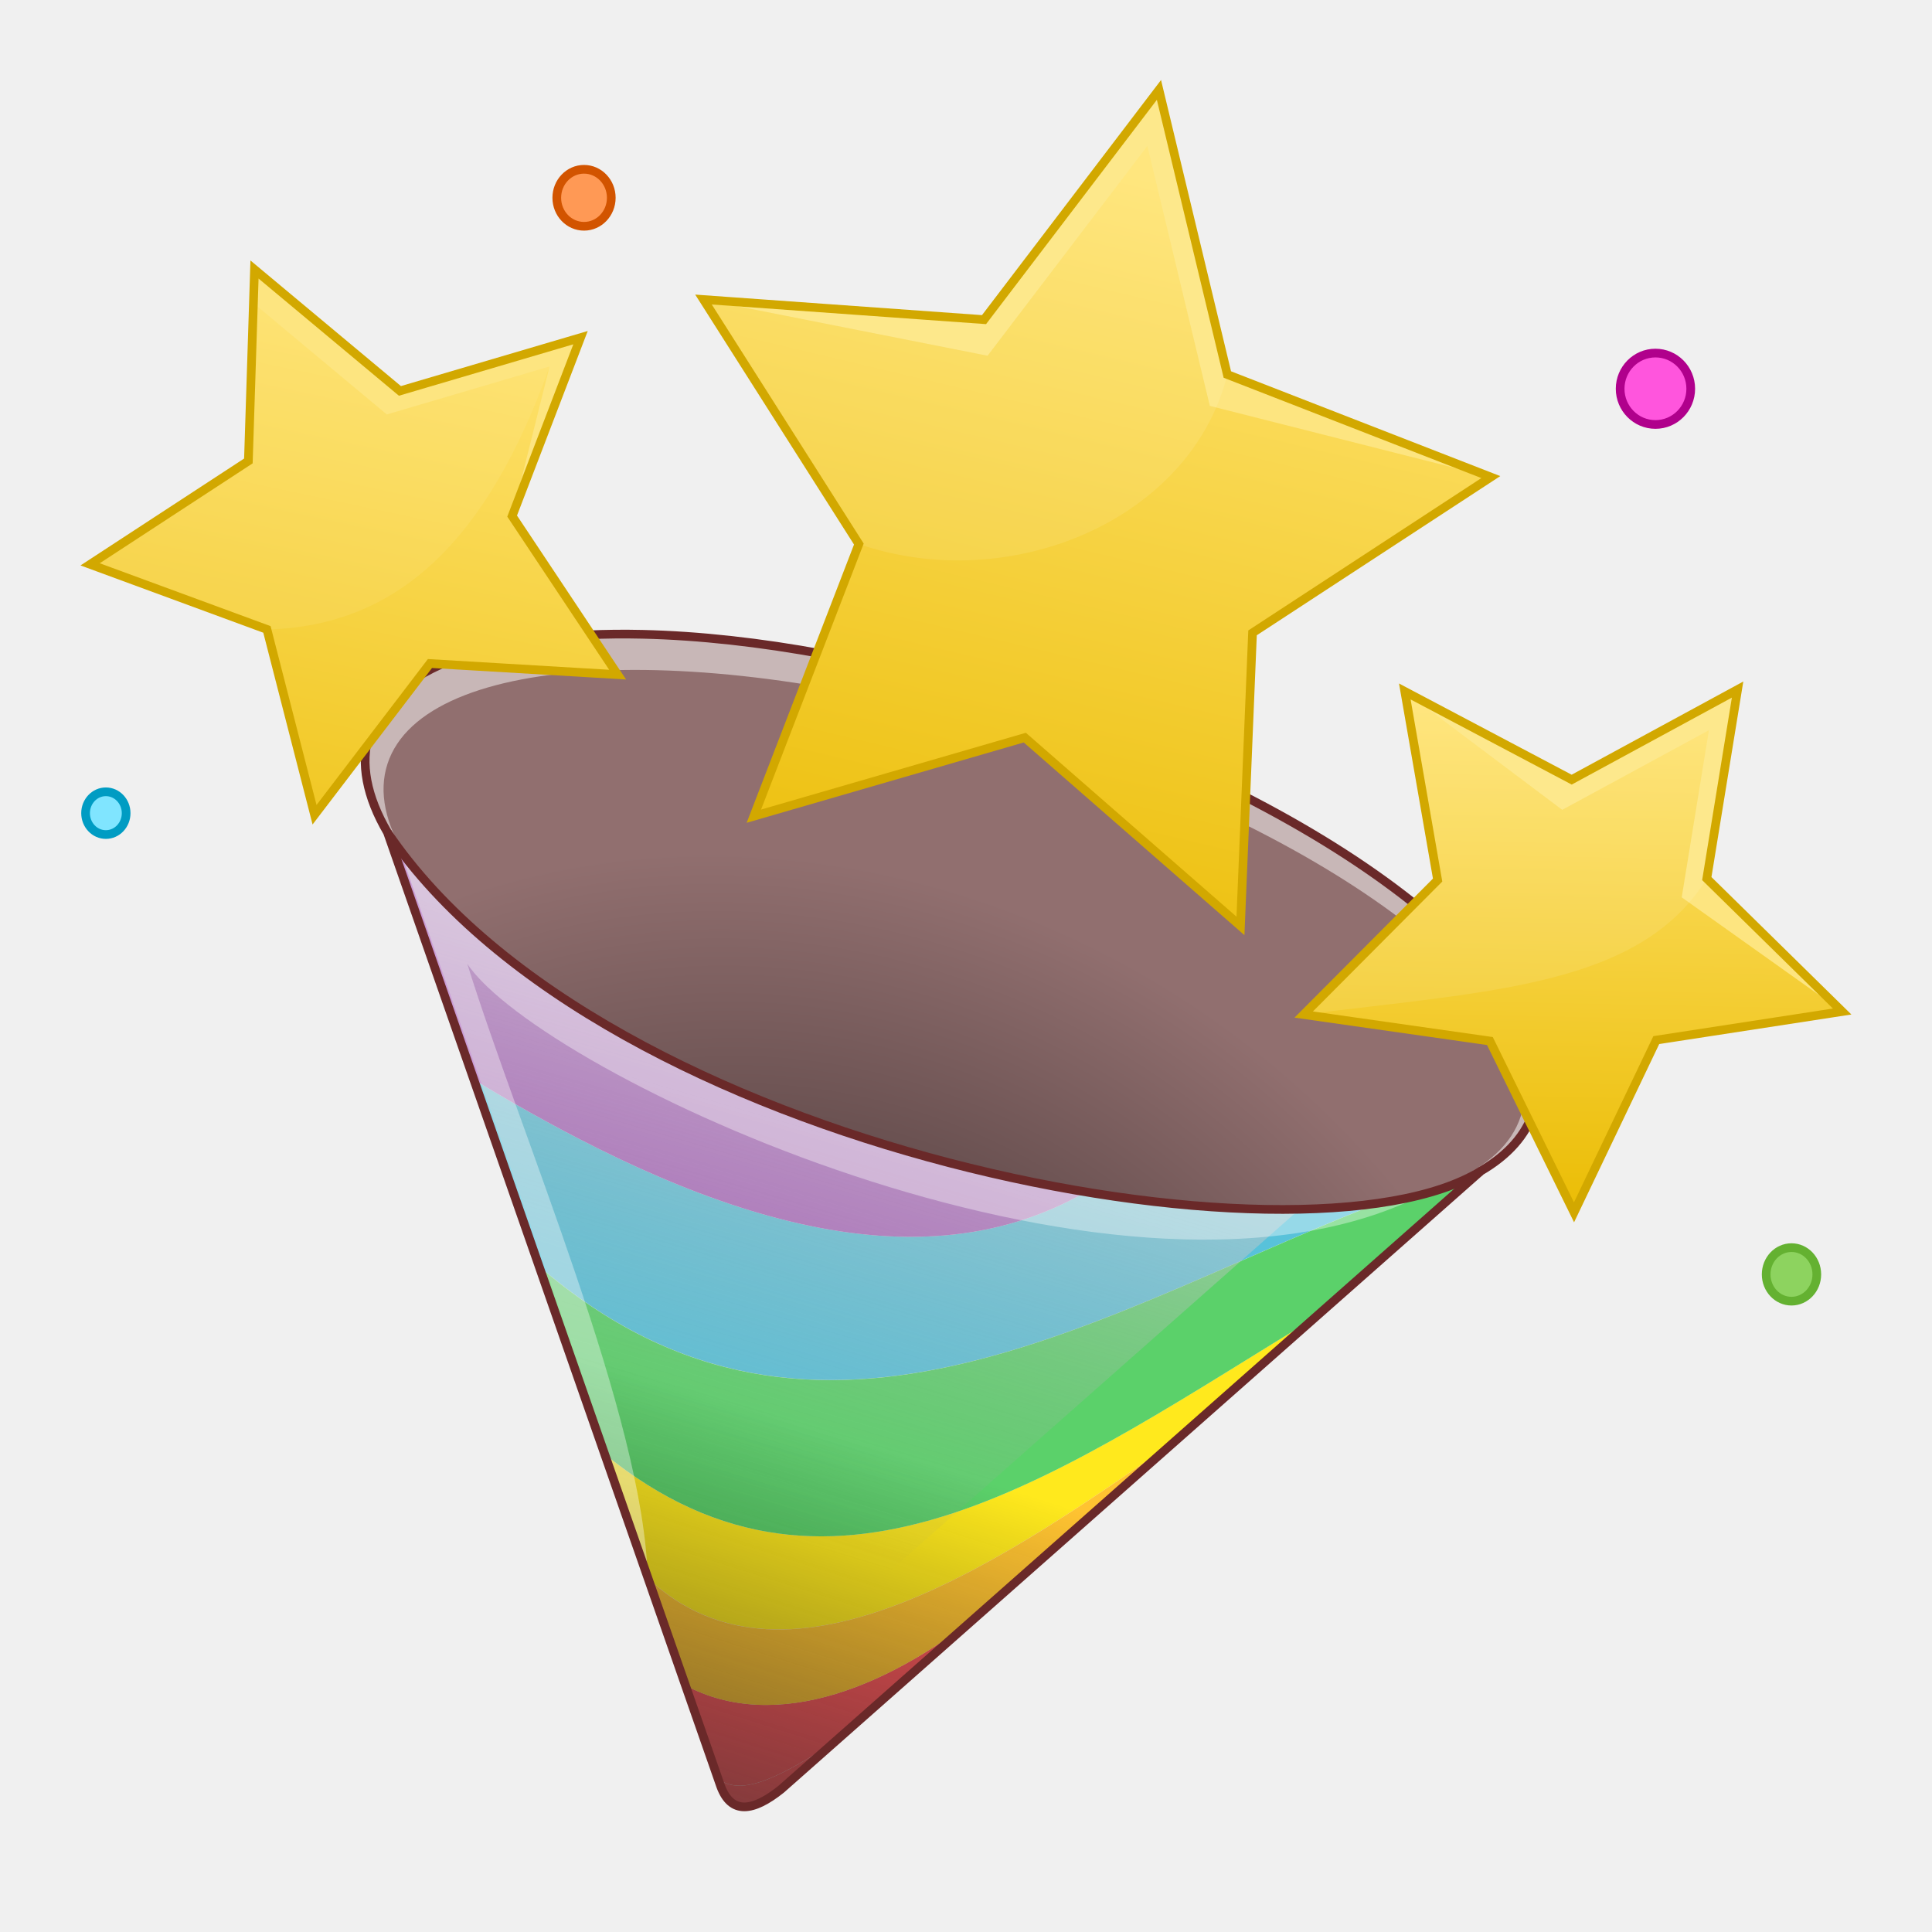
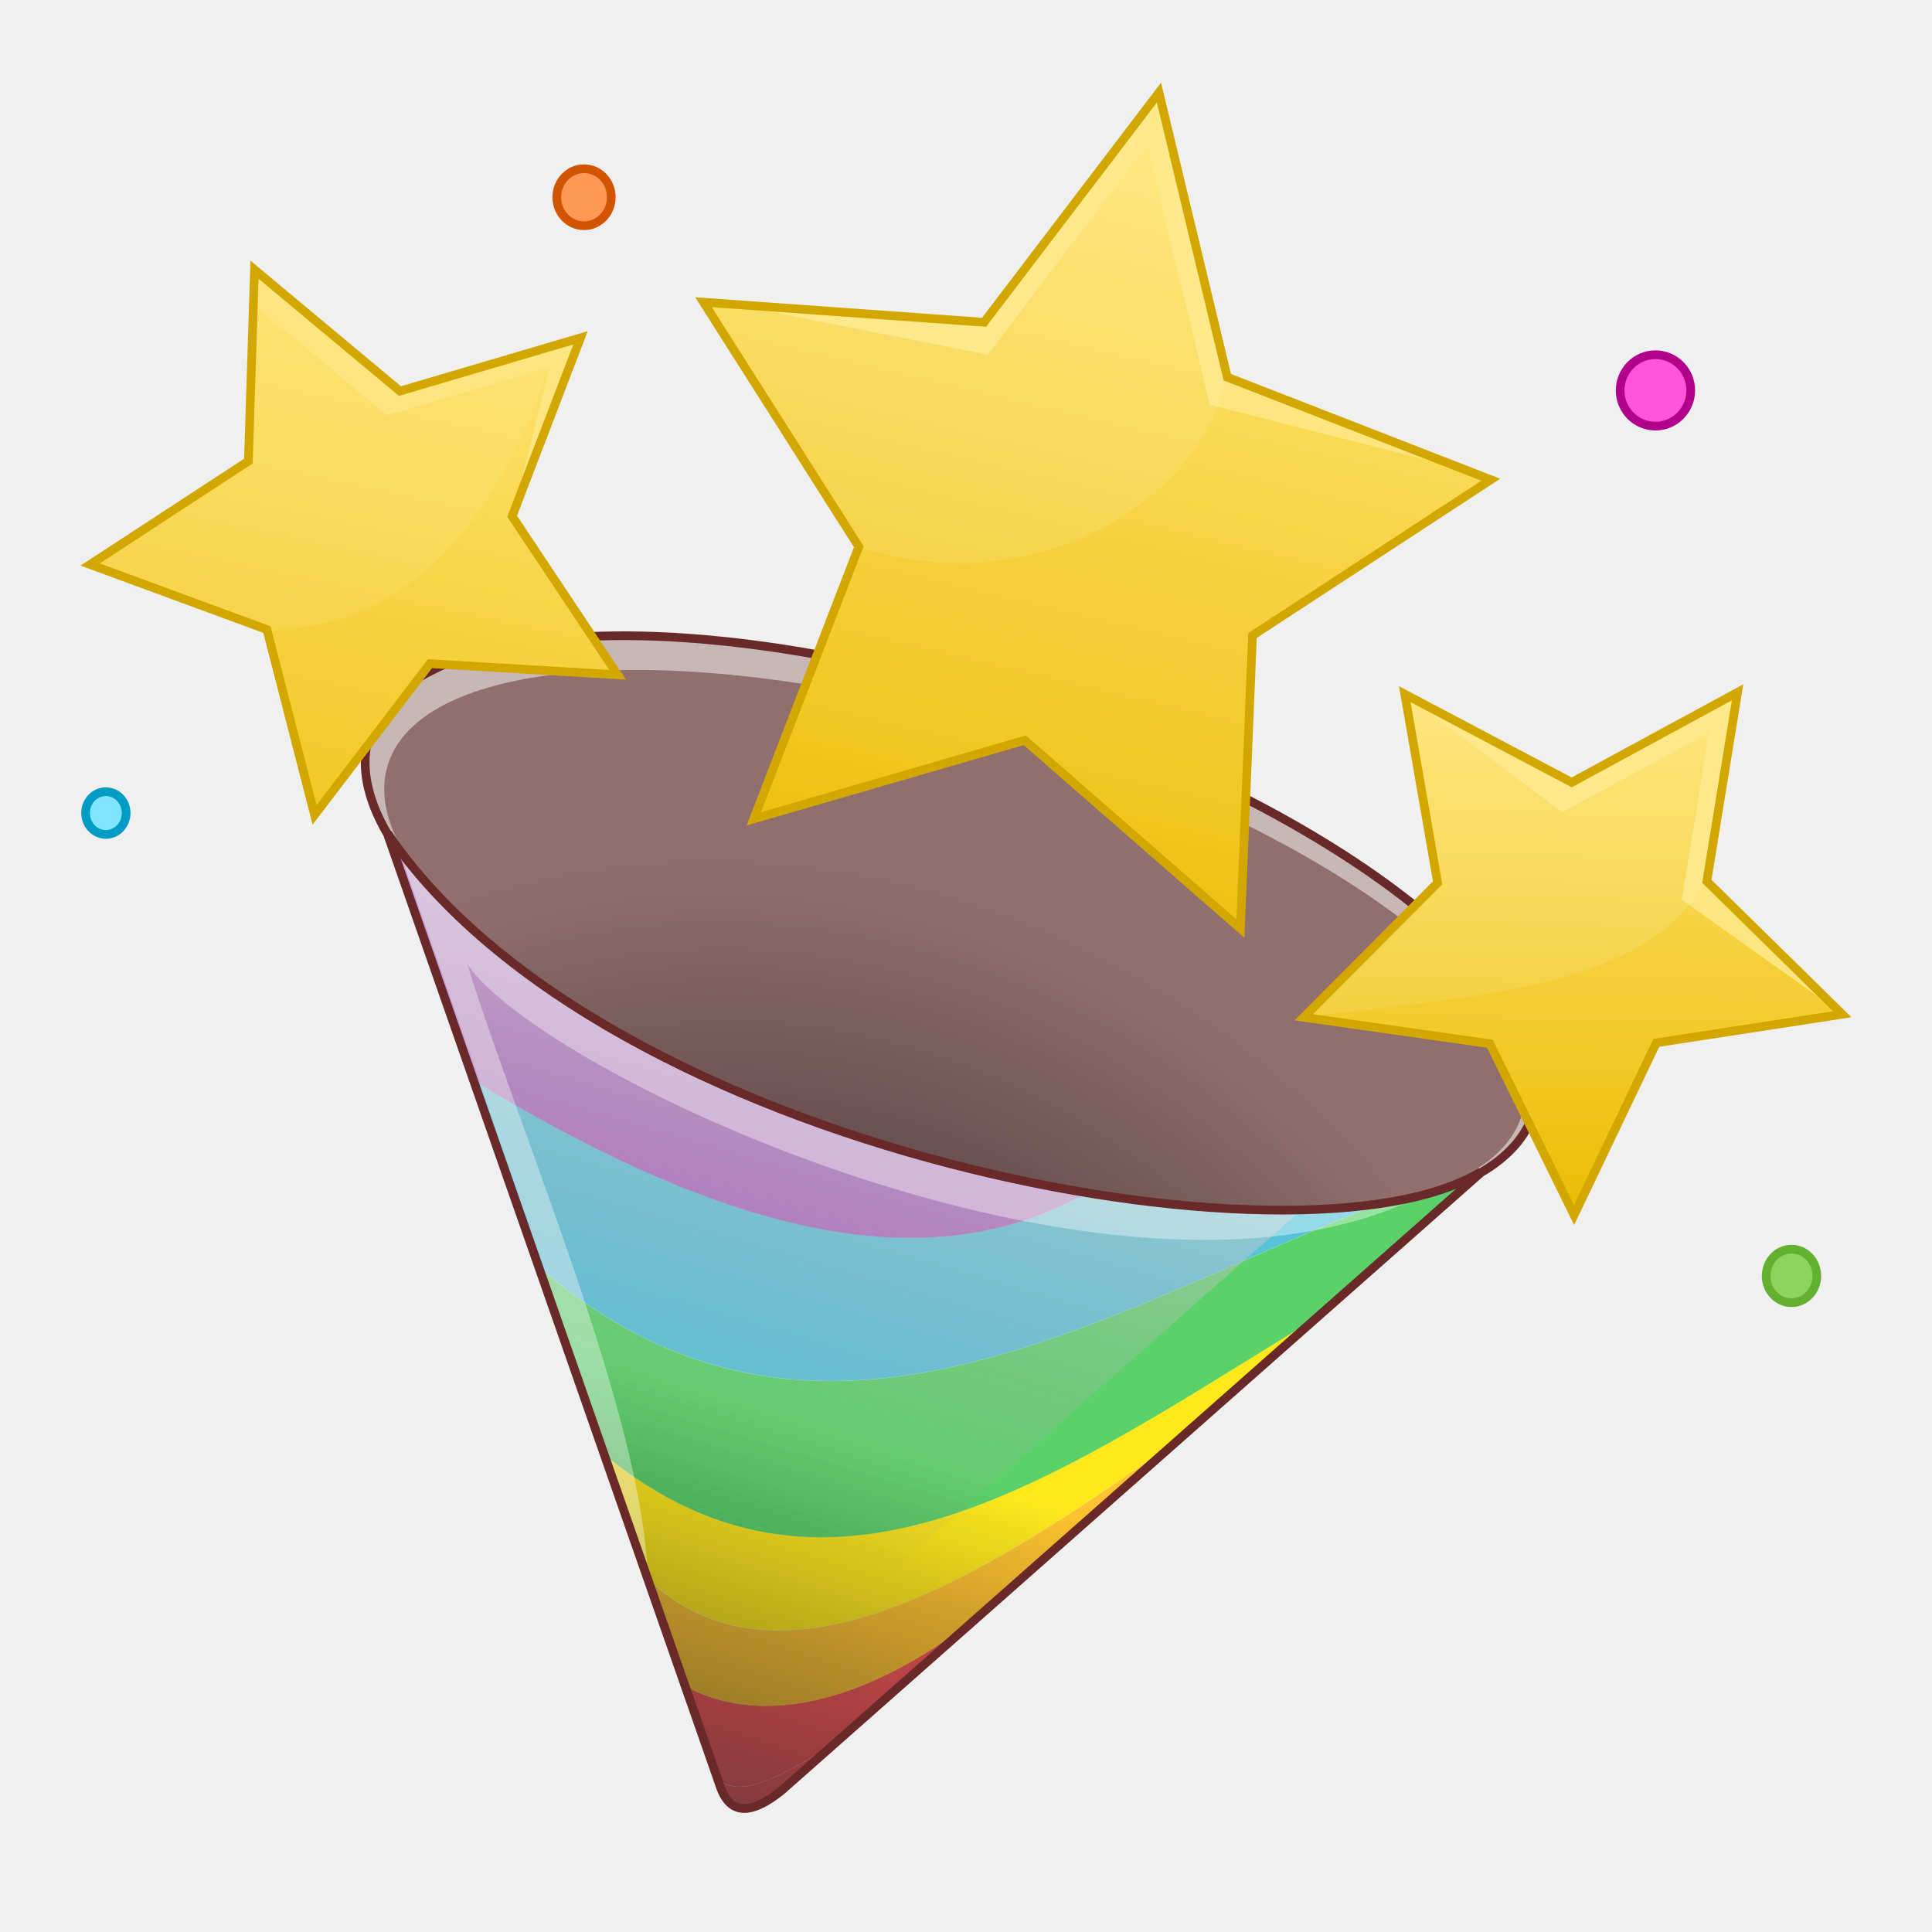
- <svg xmlns="http://www.w3.org/2000/svg" xmlns:xlink="http://www.w3.org/1999/xlink" width="48" height="48" viewBox="0 0 48 48" version="1.1" id="svg8">
-   <defs id="defs2">
-     <linearGradient xlink:href="#linearGradient1621" id="linearGradient1265-4-6" x1="87.17" y1="119.795" x2="115.912" y2="89.81" gradientUnits="userSpaceOnUse" gradientTransform="matrix(0.3971747,-0.2533276,0.2486386,0.4046648,-58.8075,1074.42)" />
-     <linearGradient id="linearGradient1621">
-       <stop id="stop1617" offset="0" style="stop-color:#eabb00;stop-opacity:1" />
-       <stop id="stop1619" offset="1" style="stop-color:#ffe371;stop-opacity:1" />
+ <svg xmlns="http://www.w3.org/2000/svg" xmlns:xlink="http://www.w3.org/1999/xlink" version="1.1" viewBox="0 0 48 48">
+   <defs>
+     <linearGradient id="c" x1="87.17" x2="115.91" y1="119.79" y2="89.81" gradientTransform="matrix(.39717 -.25333 .24864 .40466 -58.808 1074.4)" gradientUnits="userSpaceOnUse" xlink:href="#a" />
+     <linearGradient id="a">
+       <stop stop-color="#eabb00" offset="0" />
+       <stop stop-color="#ffe371" offset="1" />
    </linearGradient>
-     <linearGradient xlink:href="#linearGradient1621" id="linearGradient1242-4-3" gradientUnits="userSpaceOnUse" x1="116.084" y1="114.283" x2="103.307" y2="89.058" gradientTransform="matrix(0.4057879,0.2201685,-0.2160934,0.4134404,16.98305,1032.446)" />
-     <linearGradient xlink:href="#linearGradient1621" id="linearGradient1195-3-3" x1="105.048" y1="117.089" x2="109.195" y2="88.456" gradientUnits="userSpaceOnUse" gradientTransform="matrix(0.7081859,0.05878495,-0.05635575,0.7387121,-43.99615,1007.139)" />
-     <radialGradient xlink:href="#linearGradient1172" id="radialGradient905-0-8" cx="126.183" cy="138.748" fx="126.183" fy="138.748" r="29.199" gradientTransform="matrix(-0.03597025,-0.617601,0.6861758,0.02397678,271.8975,1132.868)" gradientUnits="userSpaceOnUse" />
-     <linearGradient id="linearGradient1172">
-       <stop style="stop-color:#241c1c;stop-opacity:1" offset="0" id="stop1168" />
-       <stop style="stop-color:#916f6f;stop-opacity:1" offset="1" id="stop1170" />
+     <linearGradient id="d" x1="116.08" x2="103.31" y1="114.28" y2="89.058" gradientTransform="matrix(.40579 .22017 -.21609 .41344 16.983 1032.4)" gradientUnits="userSpaceOnUse" xlink:href="#a" />
+     <linearGradient id="e" x1="105.05" x2="109.19" y1="117.09" y2="88.456" gradientTransform="matrix(.70819 .058785 -.056356 .73871 -43.996 1007.1)" gradientUnits="userSpaceOnUse" xlink:href="#a" />
+     <radialGradient id="b" cx="126.18" cy="138.75" r="29.199" gradientTransform="matrix(-.03597 -.6176 .68618 .023977 271.9 1132.9)" gradientUnits="userSpaceOnUse">
+       <stop stop-color="#241c1c" offset="0" />
+       <stop stop-color="#916f6f" offset="1" />
+     </radialGradient>
+     <linearGradient id="g" x1="72.094" x2="81.703" y1="157.68" y2="126.79" gradientTransform="matrix(.51987 0 0 .52967 -21.415 1043.1)" gradientUnits="userSpaceOnUse">
+       <stop stop-color="#424242" offset="0" />
+       <stop stop-opacity="0" offset="1" />
    </linearGradient>
-     <linearGradient xlink:href="#linearGradient1120" id="linearGradient1142-6-4" x1="72.094" y1="157.684" x2="81.703" y2="126.792" gradientUnits="userSpaceOnUse" gradientTransform="matrix(0.5198703,0,0,0.5296742,-21.41478,1043.073)" />
-     <linearGradient id="linearGradient1120">
-       <stop id="stop1116" offset="0" style="stop-color:#424242;stop-opacity:1" />
-       <stop id="stop1118" offset="1" style="stop-color:#000000;stop-opacity:0;" />
-     </linearGradient>
-     <linearGradient gradientTransform="matrix(0.5198703,0,0,0.5296742,-22.10518,1040.62)" xlink:href="#linearGradient864" id="linearGradient1142-7-4-8" x1="91.004" y1="95.026" x2="79.182" y2="135.988" gradientUnits="userSpaceOnUse" />
-     <linearGradient id="linearGradient864">
-       <stop style="stop-color:#ffffff;stop-opacity:1" offset="0" id="stop860" />
-       <stop style="stop-color:#999999;stop-opacity:0" offset="1" id="stop862" />
+     <linearGradient id="f" x1="91.004" x2="79.182" y1="95.026" y2="135.99" gradientTransform="matrix(.51987 0 0 .52967 -22.105 1040.6)" gradientUnits="userSpaceOnUse">
+       <stop stop-color="#fff" offset="0" />
+       <stop stop-color="#999" stop-opacity="0" offset="1" />
    </linearGradient>
  </defs>
-   <g id="layer1" transform="translate(0,-1074.52)">
-     <g transform="matrix(0.7793304,0,0,0.7905478,-92.94952,852.1859)" id="g1068-5">
-       <path id="path1049-6" d="m 154.197,312.953 0.01,5.557 c -5.673,3.467 -12.872,0.82 -19.852,-3.35 l 0.993,2.797 0.039,0.111 1.053,2.953 c 8.983,7.655 18.224,1.201 27.318,-2.178 v -2.975 z" style="fill:#58c2da;fill-opacity:1;stroke:none;stroke-width:1;stroke-linecap:butt;stroke-linejoin:miter;stroke-miterlimit:4;stroke-dasharray:none;stroke-opacity:1" />
-       <path id="path1047-2" d="m 161.32,322.574 c -8.098,4.84 -15.41,10.296 -22.799,4.345 l 1.397,3.909 c 4.503,4.212 11.55,-0.682 17.035,-4.449 z" style="fill:#ffe91d;fill-opacity:1;stroke:none;stroke-width:1;stroke-linecap:butt;stroke-linejoin:miter;stroke-miterlimit:4;stroke-dasharray:none;stroke-opacity:1" />
-       <path id="path815-3-3-9" d="m 150.941,331.613 c -3.211,2.658 -6.948,4.118 -9.836,2.586 l 1.027,2.902 0.014,0.025 c 0.774,0.622 2.043,-0.074 3.879,-1.23 z" style="fill:#ff575a;fill-opacity:1;stroke:none;stroke-width:1;stroke-linecap:butt;stroke-linejoin:miter;stroke-miterlimit:4;stroke-dasharray:none;stroke-opacity:1" />
-       <path id="path1049-3-1" d="m 131.072,305.898 3.283,9.262 c 6.98,4.169 14.177,6.818 19.85,3.351 l -0.01,-5.559 z" style="fill:#ab63be;fill-opacity:1;stroke:none;stroke-width:1;stroke-linecap:butt;stroke-linejoin:miter;stroke-miterlimit:4;stroke-dasharray:none;stroke-opacity:1" />
-       <path id="path1047-6-2" d="m 163.756,315.871 v 2.975 c -9.094,3.378 -18.335,9.833 -27.318,2.178 v 0 l 2.084,5.895 c 7.39,5.951 14.699,0.498 22.797,-4.343 h 0.002 l 6.332,-5.516 z" style="fill:#5bd16a;fill-opacity:1;stroke:none;stroke-width:1;stroke-linecap:butt;stroke-linejoin:miter;stroke-miterlimit:4;stroke-dasharray:none;stroke-opacity:1" />
-       <path id="path1056-7-7" d="m 156.953,326.379 c -5.486,3.767 -12.534,8.664 -17.037,4.451 l -0.01,-0.002 1.195,3.373 h 0.002 c 2.891,1.533 6.634,0.07 9.848,-2.594 z" style="fill:#ffc331;fill-opacity:1;stroke:none;stroke-width:1;stroke-linecap:butt;stroke-linejoin:miter;stroke-miterlimit:4;stroke-dasharray:none;stroke-opacity:1" />
-       <path id="path815-5-0" d="m 146.023,335.898 c -1.836,1.157 -3.105,1.852 -3.879,1.23 l -0.014,-0.025 0.107,0.305 c 0.339,0.919 1.042,0.806 1.93,0.107 z" style="fill:#ff575a;fill-opacity:1;stroke:none;stroke-width:1;stroke-linecap:butt;stroke-linejoin:miter;stroke-miterlimit:4;stroke-dasharray:none;stroke-opacity:1" />
+   <g transform="translate(0 -1074.5)">
+     <g transform="matrix(.77933 0 0 .79055 -92.95 852.19)">
+       <path d="m154.2 312.95 0.01 5.557c-5.673 3.467-12.872 0.82-19.852-3.349l0.993 2.797 0.039 0.111 1.053 2.953c8.983 7.655 18.224 1.201 27.318-2.178v-2.975z" fill="#58c2da" />
+       <path d="m161.32 322.57c-8.098 4.84-15.41 10.296-22.799 4.345l1.397 3.909c4.503 4.212 11.55-0.682 17.035-4.449z" fill="#ffe91d" />
+       <path d="m150.94 331.61c-3.211 2.658-6.948 4.118-9.836 2.586l1.027 2.902 0.014 0.025c0.774 0.622 2.043-0.074 3.879-1.23z" fill="#ff575a" />
+       <path d="m131.07 305.9 3.283 9.262c6.98 4.17 14.177 6.818 19.85 3.352l-0.01-5.559z" fill="#ab63be" />
+       <path d="m163.76 315.87v2.975c-9.094 3.378-18.335 9.833-27.318 2.178l2.084 5.895c7.39 5.951 14.699 0.498 22.797-4.343h2e-3l6.332-5.516z" fill="#5bd16a" />
+       <path d="m156.95 326.38c-5.486 3.767-12.534 8.664-17.037 4.451l-0.01-2e-3 1.195 3.373h2e-3c2.891 1.533 6.634 0.07 9.848-2.594z" fill="#ffc331" />
+       <path d="m146.02 335.9c-1.836 1.157-3.105 1.852-3.879 1.23l-0.014-0.025 0.107 0.305c0.339 0.919 1.042 0.806 1.93 0.107z" fill="#ff575a" />
    </g>
-     <path style="fill:url(#linearGradient1142-7-4-8);fill-opacity:1;stroke:none;stroke-width:0.216;stroke-linecap:butt;stroke-linejoin:miter;stroke-miterlimit:4;stroke-dasharray:none;stroke-opacity:1" d="m 8.508,1091.56 8.701,24.91 c 0.265,0.727 0.813,0.638 1.505,0.086 l 18.302,-16.172 z" id="path815-2-3-6-3" />
-     <path style="fill:url(#linearGradient1142-6-4);fill-opacity:1;stroke:none;stroke-width:0.216;stroke-linecap:butt;stroke-linejoin:miter;stroke-miterlimit:4;stroke-dasharray:none;stroke-opacity:1" d="m 9.199,1094.013 8.701,24.91 c 0.265,0.726 0.813,0.638 1.505,0.086 l 18.302,-16.172 z" id="path815-2-8-0" />
-     <path style="opacity:1;fill:#ffd42a;fill-opacity:1;fill-rule:nonzero;stroke:none;stroke-width:0.412;stroke-linecap:round;stroke-miterlimit:4;stroke-dasharray:none;stroke-opacity:1;paint-order:fill markers stroke" id="path822-9-9" d="m 113.96,112.737 -7.326,-5.202 -8.438,3.086 2.683,-8.574 -5.542,-7.071 8.984,-0.098 5.013,-7.456 2.869,8.514 8.64,2.463 -7.211,5.36 z" transform="matrix(0.4588625,0.2489652,-0.2443571,0.4675158,14.36284,1023.56)" />
-     <path style="opacity:0.373;fill:#ffffff;fill-opacity:1;stroke:none;stroke-width:0.216;stroke-linecap:butt;stroke-linejoin:miter;stroke-miterlimit:4;stroke-dasharray:none;stroke-opacity:1" d="m 9.199,1094.013 c 6.892,19.709 0,0 6.892,19.709 -0.089,-3.943 -3.173,-11.053 -4.482,-15.257 1.823,2.732 15.962,9.361 23.503,5.853 -7.538,1.732 -23.746,-3.607 -25.912,-10.305 z" id="path1275-2-2" />
-     <ellipse style="opacity:1;fill:#c8b7b7;fill-opacity:1;fill-rule:nonzero;stroke:none;stroke-width:0.216;stroke-linecap:round;stroke-miterlimit:4;stroke-dasharray:none;stroke-opacity:1;paint-order:fill markers stroke" id="path817-6-5" cx="348.961" cy="1037.041" rx="15.206" ry="5.696" transform="matrix(0.9514978,0.3076557,-0.2973874,0.9547569,0,0)" />
-     <path style="opacity:1;fill:#fde580;fill-opacity:1;fill-rule:nonzero;stroke:none;stroke-width:0.412;stroke-linecap:round;stroke-miterlimit:4;stroke-dasharray:none;stroke-opacity:1;paint-order:fill markers stroke" id="path822-6-6-40" d="m 113.96,112.737 -7.326,-5.202 -8.438,3.086 2.683,-8.574 -5.542,-7.071 8.984,-0.098 5.013,-7.456 2.869,8.514 8.64,2.463 -7.211,5.36 z" transform="matrix(0.4588625,0.2489652,-0.2443571,0.4675158,14.36284,1023.56)" />
-     <ellipse style="opacity:1;fill:url(#radialGradient905-0-8);fill-opacity:1;fill-rule:nonzero;stroke:none;stroke-width:0.216;stroke-linecap:round;stroke-miterlimit:4;stroke-dasharray:none;stroke-opacity:1;paint-order:fill markers stroke" id="path817-3-4-5" cx="360.956" cy="1041.426" rx="14.743" ry="5.348" transform="matrix(0.9549254,0.2968457,-0.308213,0.9513174,0,0)" />
-     <path style="opacity:1;fill:#fde580;fill-opacity:1;fill-rule:nonzero;stroke:none;stroke-width:0.272;stroke-linecap:round;stroke-miterlimit:4;stroke-dasharray:none;stroke-opacity:1;paint-order:fill markers stroke" id="path822-61-9-9" d="m 113.96,112.737 -7.326,-5.202 -8.438,3.086 2.683,-8.574 -5.542,-7.071 8.984,-0.098 5.013,-7.456 2.869,8.514 8.64,2.463 -7.211,5.36 z" transform="matrix(0.7752109,0.06434853,-0.06168942,0.808626,-50.56974,999.0277)" />
-     <path style="opacity:1;fill:#fde580;fill-opacity:1;fill-rule:nonzero;stroke:none;stroke-width:0.412;stroke-linecap:round;stroke-miterlimit:4;stroke-dasharray:none;stroke-opacity:1;paint-order:fill markers stroke" id="path822-7-5-4" d="m 113.96,112.737 -7.326,-5.202 -8.438,3.086 2.683,-8.574 -5.542,-7.071 8.984,-0.098 5.013,-7.456 2.869,8.514 8.64,2.463 -7.211,5.36 z" transform="matrix(0.4406474,-0.2810555,0.2758533,0.4489572,-65.97016,1072.697)" />
-     <ellipse style="opacity:1;fill:#ff9955;fill-opacity:1;fill-rule:nonzero;stroke:#d25400;stroke-width:0.216;stroke-linecap:round;stroke-miterlimit:4;stroke-dasharray:none;stroke-opacity:1;paint-order:fill markers stroke" id="path1108-0-6" cx="14.51" cy="1079.434" rx="0.677" ry="0.708" />
-     <ellipse style="opacity:1;fill:#ff55dd;fill-opacity:1;fill-rule:nonzero;stroke:#b0008c;stroke-width:0.216;stroke-linecap:round;stroke-miterlimit:4;stroke-dasharray:none;stroke-opacity:1;paint-order:fill markers stroke" id="path1110-4-9" cx="41.129" cy="1084.179" rx="0.877" ry="0.887" />
-     <ellipse style="opacity:1;fill:#80e5ff;fill-opacity:1;fill-rule:nonzero;stroke:#009cc3;stroke-width:0.216;stroke-linecap:round;stroke-miterlimit:4;stroke-dasharray:none;stroke-opacity:1;paint-order:fill markers stroke" id="path1112-8-2" cx="2.63" cy="1094.723" rx="0.504" ry="0.531" />
-     <ellipse style="opacity:1;fill:#8dd35f;fill-opacity:1;fill-rule:nonzero;stroke:#64b131;stroke-width:0.216;stroke-linecap:round;stroke-miterlimit:4;stroke-dasharray:none;stroke-opacity:1;paint-order:fill markers stroke" id="path1114-7-2" cx="44.509" cy="1106.182" rx="0.629" ry="0.665" />
-     <path style="fill:none;fill-opacity:1;stroke:#6a2929;stroke-width:0.216;stroke-linecap:butt;stroke-linejoin:miter;stroke-miterlimit:4;stroke-dasharray:none;stroke-opacity:1" d="m 15.968,1090.279 a 15.206,5.696 18.019 0 0 -6.801,2.491 15.206,5.696 18.019 0 0 0.461,2.433 l 8.274,23.686 c 0.265,0.727 0.812,0.637 1.504,0.085 l 17.387,-15.362 a 15.206,5.696 18.019 0 0 1.309,-1.487 15.206,5.696 18.019 0 0 -12.774,-10.115 15.206,5.696 18.019 0 0 -9.361,-1.731 z" id="path815-2-5-1-4" />
-     <path style="opacity:1;fill:url(#linearGradient1195-3-3);fill-opacity:1;fill-rule:nonzero;stroke:none;stroke-width:0.216;stroke-linecap:round;stroke-miterlimit:4;stroke-dasharray:none;stroke-opacity:1;paint-order:fill markers stroke" d="m 28.506,1078.145 -3.97,5.213 -7.058,-1.397 3.86,6.075 -2.609,6.761 6.732,-1.952 5.358,4.678 0.3,-7.281 5.92,-3.87 -6.981,-1.768 z" id="path822-61-6-7-7" />
-     <path style="opacity:1;fill:url(#linearGradient1242-4-3);fill-opacity:1;fill-rule:nonzero;stroke:none;stroke-width:0.216;stroke-linecap:round;stroke-miterlimit:4;stroke-dasharray:none;stroke-opacity:1;paint-order:fill markers stroke" d="m 42.458,1092.661 -3.645,1.979 -3.911,-2.942 0.815,4.686 -3.327,3.341 4.626,0.658 2.09,4.256 2.044,-4.279 4.618,-0.71 -3.986,-2.836 z" id="path822-6-0-2-7" />
-     <path style="opacity:1;fill:url(#linearGradient1265-4-6);fill-opacity:1;fill-rule:nonzero;stroke:none;stroke-width:0.216;stroke-linecap:round;stroke-miterlimit:4;stroke-dasharray:none;stroke-opacity:1;paint-order:fill markers stroke" d="m 6.353,1082.099 -0.182,3.874 -3.932,2.569 4.393,1.617 1.183,4.604 2.867,-3.757 4.663,0.276 -2.621,-3.939 0.93,-3.718 -4.044,1.192 z" id="path822-7-6-7-5" />
-     <path style="opacity:0.1;fill:#ffffff;fill-opacity:1;fill-rule:nonzero;stroke:none;stroke-width:0.216;stroke-linecap:round;stroke-miterlimit:4;stroke-dasharray:none;stroke-opacity:1;paint-order:fill markers stroke" d="m 43.17,1091.652 -4.122,2.238 -4.146,-2.191 0.815,4.686 -3.327,3.341 c 4.686,-0.587 8.357,-0.709 10.016,-3.378 z" id="path822-6-0-1-2-4" />
-     <path style="opacity:0.1;fill:#fffdf7;fill-opacity:1;fill-rule:nonzero;stroke:none;stroke-width:0.216;stroke-linecap:round;stroke-miterlimit:4;stroke-dasharray:none;stroke-opacity:1;paint-order:fill markers stroke" d="m 28.794,1076.754 -4.346,5.707 -6.97,-0.499 3.86,6.075 c 3.771,1.293 8.259,-0.605 9.155,-4.213 z" id="path822-61-6-1-2-8" />
-     <path style="opacity:0.1;fill:#fff5d0;fill-opacity:1;fill-rule:nonzero;stroke:none;stroke-width:0.216;stroke-linecap:round;stroke-miterlimit:4;stroke-dasharray:none;stroke-opacity:1;paint-order:fill markers stroke" d="m 6.353,1082.099 -0.182,3.874 -3.932,2.569 4.393,1.617 c 3.26,-0.08 5.479,-2.215 7.022,-6.534 l -4.044,1.192 z" id="path822-7-6-8-6-1" />
-     <path style="opacity:1;fill:none;fill-opacity:1;fill-rule:nonzero;stroke:#d2a800;stroke-width:0.216;stroke-linecap:round;stroke-miterlimit:4;stroke-dasharray:none;stroke-opacity:1;paint-order:fill markers stroke" d="m 28.794,1076.754 -4.346,5.707 -6.97,-0.499 3.86,6.075 -2.609,6.761 6.732,-1.952 5.358,4.678 0.3,-7.281 5.92,-3.87 -6.546,-2.548 z" id="path822-61-6-6-1-2" />
-     <path style="opacity:1;fill:none;fill-opacity:1;fill-rule:nonzero;stroke:#d2a800;stroke-width:0.216;stroke-linecap:round;stroke-miterlimit:4;stroke-dasharray:none;stroke-opacity:1;paint-order:fill markers stroke" d="m 43.17,1091.652 -4.122,2.238 -4.146,-2.191 0.815,4.686 -3.327,3.341 4.626,0.658 2.09,4.256 2.044,-4.279 4.618,-0.71 -3.363,-3.303 z" id="path822-6-0-6-0-8" />
-     <path style="opacity:1;fill:none;fill-opacity:1;fill-rule:nonzero;stroke:#d2a800;stroke-width:0.216;stroke-linecap:round;stroke-miterlimit:4;stroke-dasharray:none;stroke-opacity:1;paint-order:fill markers stroke" d="m 6.323,1081.216 -0.152,4.756 -3.932,2.569 4.393,1.617 1.183,4.604 2.867,-3.757 4.663,0.276 -2.621,-3.939 1.699,-4.433 -4.487,1.323 z" id="path822-7-6-4-6-9" />
-     <path style="fill:none;stroke:#6a2929;stroke-width:0.216;stroke-linecap:butt;stroke-linejoin:miter;stroke-miterlimit:4;stroke-dasharray:none;stroke-opacity:1" d="m 9.628,1095.203 c 5.374,7.939 22.763,11.137 27.165,8.409" id="path1863-1-3" />
+     <path d="m8.508 1091.6 8.701 24.91c0.265 0.727 0.813 0.638 1.505 0.086l18.302-16.172z" fill="url(#f)" />
+     <path d="m9.199 1094 8.701 24.91c0.265 0.726 0.813 0.638 1.505 0.086l18.302-16.172z" fill="url(#g)" />
+     <path transform="matrix(.45886 .24897 -.24436 .46752 14.363 1023.6)" d="m113.96 112.74-7.326-5.202-8.438 3.086 2.683-8.574-5.542-7.071 8.984-0.098 5.013-7.456 2.869 8.514 8.64 2.463-7.211 5.36z" fill="#ffd42a" style="paint-order:fill markers stroke" />
+     <path d="m9.199 1094 6.891 19.709c-0.089-3.943-3.173-11.052-4.482-15.257 1.823 2.732 15.962 9.361 23.503 5.853-7.538 1.732-23.746-3.607-25.912-10.305z" fill="#fff" opacity=".373" />
+     <ellipse transform="matrix(.9515 .30766 -.29739 .95476 0 0)" cx="348.96" cy="1037" rx="15.206" ry="5.696" fill="#c8b7b7" style="paint-order:fill markers stroke" />
+     <path transform="matrix(.45886 .24897 -.24436 .46752 14.363 1023.6)" d="m113.96 112.74-7.326-5.202-8.438 3.086 2.683-8.574-5.542-7.071 8.984-0.098 5.013-7.456 2.869 8.514 8.64 2.463-7.211 5.36z" fill="#fde580" style="paint-order:fill markers stroke" />
+     <ellipse transform="matrix(.95493 .29685 -.30821 .95132 0 0)" cx="360.96" cy="1041.4" rx="14.743" ry="5.348" fill="url(#b)" style="paint-order:fill markers stroke" />
+     <path transform="matrix(.77521 .064349 -.061689 .80863 -50.57 999.03)" d="m113.96 112.74-7.326-5.202-8.438 3.086 2.683-8.574-5.542-7.071 8.984-0.098 5.013-7.456 2.869 8.514 8.64 2.463-7.211 5.36z" fill="#fde580" style="paint-order:fill markers stroke" />
+     <path transform="matrix(.44065 -.28106 .27585 .44896 -65.97 1072.7)" d="m113.96 112.74-7.326-5.202-8.438 3.086 2.683-8.574-5.542-7.071 8.984-0.098 5.013-7.456 2.869 8.514 8.64 2.463-7.211 5.36z" fill="#fde580" style="paint-order:fill markers stroke" />
+     <ellipse cx="14.51" cy="1079.4" rx=".677" ry=".708" fill="#f95" stroke="#d25400" stroke-linecap="round" stroke-width=".216" style="paint-order:fill markers stroke" />
+     <ellipse cx="41.129" cy="1084.2" rx=".877" ry=".887" fill="#f5d" stroke="#b0008c" stroke-linecap="round" stroke-width=".216" style="paint-order:fill markers stroke" />
+     <ellipse cx="2.63" cy="1094.7" rx=".504" ry=".531" fill="#80e5ff" stroke="#009cc3" stroke-linecap="round" stroke-width=".216" style="paint-order:fill markers stroke" />
+     <ellipse cx="44.509" cy="1106.2" rx=".629" ry=".665" fill="#8dd35f" stroke="#64b131" stroke-linecap="round" stroke-width=".216" style="paint-order:fill markers stroke" />
+     <path d="m15.968 1090.3a15.206 5.696 18.019 0 0-6.801 2.491 15.206 5.696 18.019 0 0 0.461 2.433l8.274 23.686c0.265 0.727 0.812 0.637 1.504 0.085l17.387-15.362a15.206 5.696 18.019 0 0 1.309-1.487 15.206 5.696 18.019 0 0-12.774-10.115 15.206 5.696 18.019 0 0-9.361-1.731z" fill="none" stroke="#6a2929" stroke-width=".216" />
+     <path d="m28.506 1078.1-3.97 5.213-7.058-1.397 3.86 6.075-2.609 6.761 6.732-1.952 5.358 4.678 0.3-7.281 5.92-3.87-6.981-1.768z" fill="url(#e)" style="paint-order:fill markers stroke" />
+     <path d="m42.458 1092.7-3.645 1.979-3.911-2.942 0.815 4.686-3.326 3.341 4.626 0.658 2.09 4.256 2.044-4.279 4.618-0.71-3.986-2.836z" fill="url(#d)" style="paint-order:fill markers stroke" />
+     <path d="m6.353 1082.1-0.182 3.874-3.932 2.569 4.393 1.617 1.183 4.604 2.867-3.757 4.663 0.276-2.621-3.939 0.93-3.718-4.044 1.192z" fill="url(#c)" style="paint-order:fill markers stroke" />
+     <path d="m43.17 1091.7-4.122 2.238-4.146-2.191 0.815 4.686-3.326 3.341c4.686-0.587 8.357-0.709 10.016-3.378z" fill="#fff" opacity=".1" style="paint-order:fill markers stroke" />
+     <path d="m28.794 1076.8-4.346 5.707-6.971-0.499 3.86 6.075c3.771 1.293 8.259-0.605 9.155-4.213z" fill="#fffdf7" opacity=".1" style="paint-order:fill markers stroke" />
+     <path d="m6.353 1082.1-0.182 3.874-3.932 2.569 4.393 1.617c3.26-0.08 5.479-2.215 7.022-6.534l-4.044 1.192z" fill="#fff5d0" opacity=".1" style="paint-order:fill markers stroke" />
+     <path d="m28.794 1076.8-4.346 5.707-6.971-0.499 3.86 6.075-2.609 6.761 6.732-1.952 5.358 4.678 0.3-7.281 5.92-3.87-6.546-2.548z" fill="none" stroke="#d2a800" stroke-linecap="round" stroke-width=".216" style="paint-order:fill markers stroke" />
+     <path d="m43.17 1091.7-4.122 2.238-4.146-2.191 0.815 4.686-3.326 3.341 4.626 0.658 2.09 4.256 2.044-4.279 4.618-0.71-3.363-3.303z" fill="none" stroke="#d2a800" stroke-linecap="round" stroke-width=".216" style="paint-order:fill markers stroke" />
+     <path d="m6.323 1081.2-0.152 4.756-3.932 2.569 4.393 1.617 1.183 4.604 2.867-3.757 4.663 0.276-2.621-3.939 1.699-4.433-4.487 1.323z" fill="none" stroke="#d2a800" stroke-linecap="round" stroke-width=".216" style="paint-order:fill markers stroke" />
+     <path d="m9.628 1095.2c5.374 7.939 22.763 11.137 27.165 8.409" fill="none" stroke="#6a2929" stroke-width=".216" />
  </g>
</svg>
